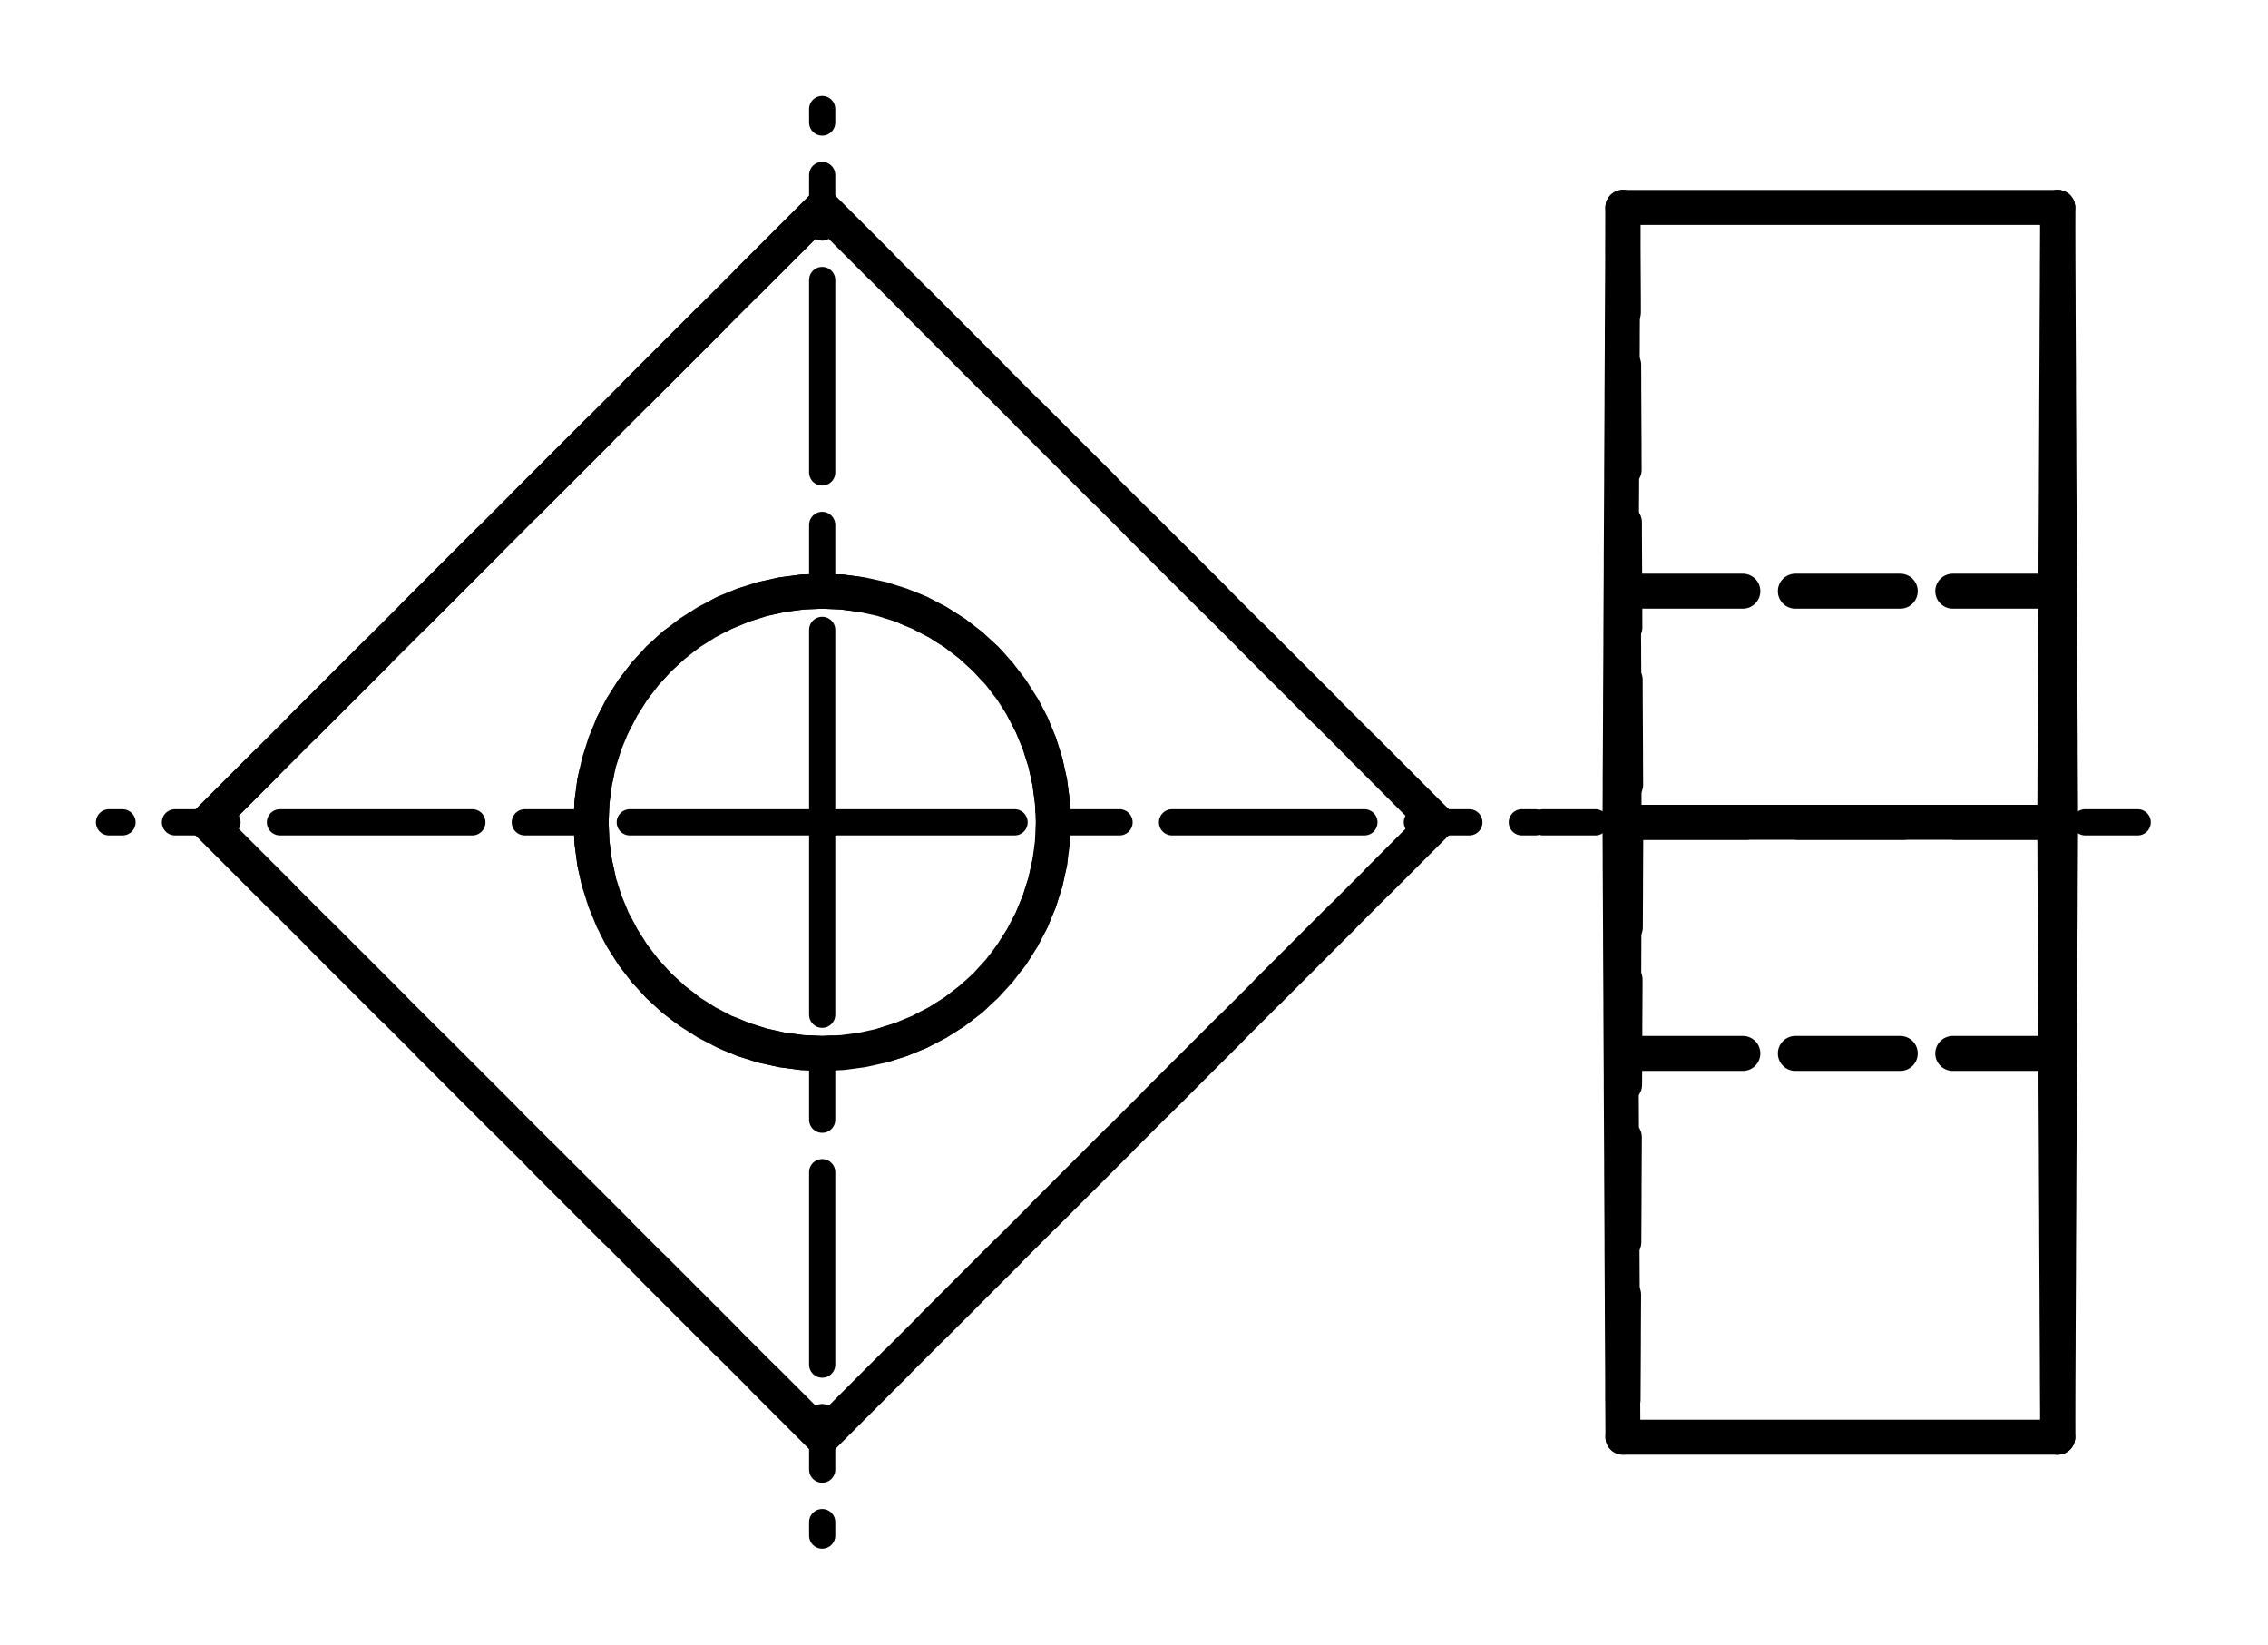
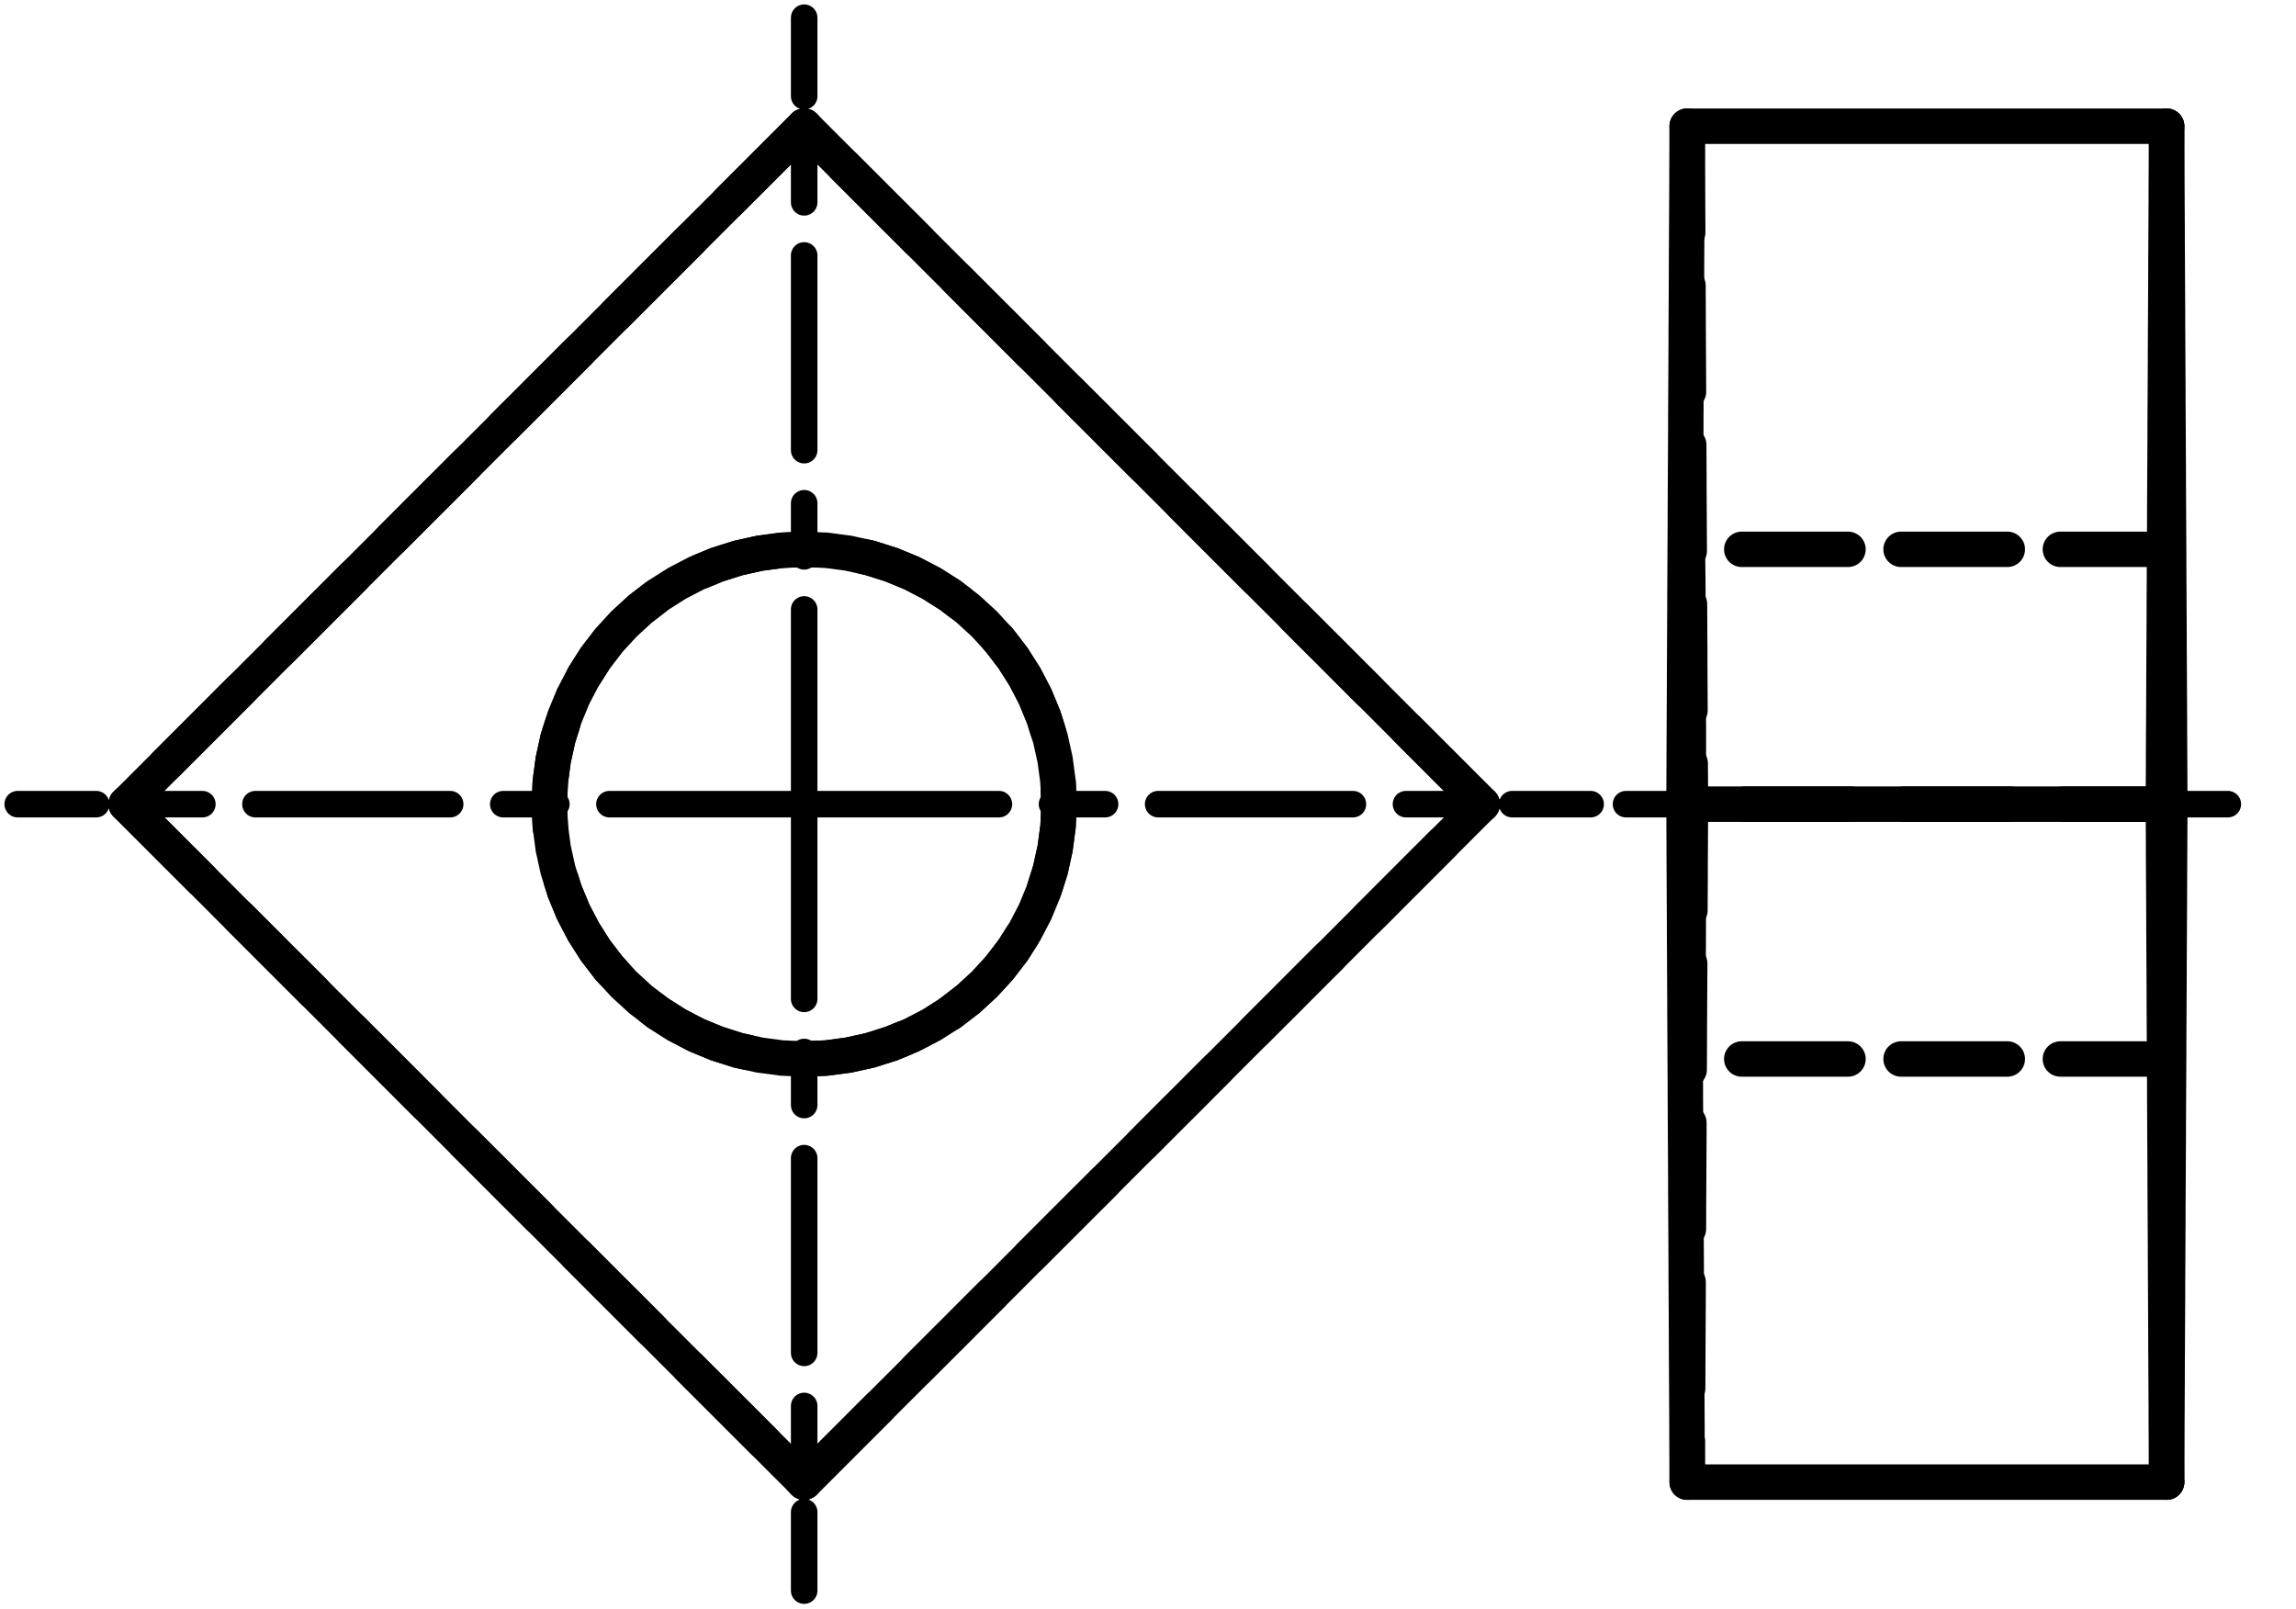
- <svg xmlns="http://www.w3.org/2000/svg" width="49.562mm" height="35.934mm" viewBox="-17.967 -17.967 49.562 35.934" version="1.1">
+ <svg xmlns="http://www.w3.org/2000/svg" width="45.499mm" height="31.872mm" viewBox="-15.936 -15.936 45.499 31.872" version="1.1">
  <g transform="scale(1,-1)" stroke-linecap="round">
-     <g fill="none" stroke="rgb(0,0,0)" stroke-width="0.764" id="Visible">
+     <g fill="none" stroke="rgb(0,0,0)" stroke-width="0.702" id="Visible">
      <path d="M 0.0,13.435 L -0.187,13.248 L -0.373,13.062 L -0.56,12.875 L -0.746,12.689 L -0.933,12.502 L -1.12,12.315 L -1.306,12.129 L -1.493,11.942 L -1.679,11.756 L -1.866,11.569 L -2.053,11.383 L -2.239,11.196 L -2.426,11.009 L -2.612,10.823 L -2.799,10.636 L -2.986,10.45 L -3.172,10.263 L -3.359,10.076 L -3.545,9.89 L -3.732,9.703 L -3.919,9.517 L -4.105,9.33 L -4.292,9.143 L -4.478,8.957 L -4.665,8.77 L -4.851,8.584 L -5.038,8.397 L -5.225,8.21 L -5.411,8.024 L -5.598,7.837 L -5.785,7.651 L -5.971,7.464 L -6.158,7.277 L -6.344,7.091 L -6.531,6.904 L -6.718,6.718 L -6.904,6.531 L -7.091,6.344 L -7.277,6.158 L -7.464,5.971 L -7.651,5.785 L -7.837,5.598 L -8.024,5.411 L -8.21,5.225 L -8.397,5.038 L -8.584,4.851 L -8.77,4.665 L -8.957,4.478 L -9.143,4.292 L -9.33,4.105 L -9.517,3.919 L -9.703,3.732 L -9.89,3.545 L -10.076,3.359 L -10.263,3.172 L -10.45,2.986 L -10.636,2.799 L -10.823,2.612 L -11.009,2.426 L -11.196,2.239 L -11.383,2.053 L -11.569,1.866 L -11.756,1.679 L -11.942,1.493 L -12.129,1.306 L -12.315,1.12 L -12.502,0.933 L -12.689,0.746 L -12.875,0.56 L -13.062,0.373 L -13.248,0.187 L -13.435,-0.0" />
      <path d="M 13.435,0.0 L 13.248,0.187 L 13.062,0.373 L 12.875,0.56 L 12.689,0.746 L 12.502,0.933 L 12.315,1.12 L 12.129,1.306 L 11.942,1.493 L 11.756,1.679 L 11.569,1.866 L 11.383,2.053 L 11.196,2.239 L 11.009,2.426 L 10.823,2.612 L 10.636,2.799 L 10.45,2.986 L 10.263,3.172 L 10.076,3.359 L 9.89,3.545 L 9.703,3.732 L 9.517,3.919 L 9.33,4.105 L 9.143,4.292 L 8.957,4.478 L 8.77,4.665 L 8.584,4.851 L 8.397,5.038 L 8.21,5.225 L 8.024,5.411 L 7.837,5.598 L 7.651,5.785 L 7.464,5.971 L 7.277,6.158 L 7.091,6.344 L 6.904,6.531 L 6.718,6.718 L 6.531,6.904 L 6.344,7.091 L 6.158,7.277 L 5.971,7.464 L 5.785,7.651 L 5.598,7.837 L 5.411,8.024 L 5.225,8.21 L 5.038,8.397 L 4.851,8.584 L 4.665,8.77 L 4.478,8.957 L 4.292,9.143 L 4.105,9.33 L 3.919,9.517 L 3.732,9.703 L 3.545,9.89 L 3.359,10.076 L 3.172,10.263 L 2.986,10.45 L 2.799,10.636 L 2.612,10.823 L 2.426,11.009 L 2.239,11.196 L 2.053,11.383 L 1.866,11.569 L 1.679,11.756 L 1.493,11.942 L 1.306,12.129 L 1.12,12.315 L 0.933,12.502 L 0.746,12.689 L 0.56,12.875 L 0.373,13.062 L 0.187,13.248 L -0.0,13.435" />
      <path d="M -13.435,0.0 L -13.248,-0.187 L -13.062,-0.373 L -12.875,-0.56 L -12.689,-0.746 L -12.502,-0.933 L -12.315,-1.12 L -12.129,-1.306 L -11.942,-1.493 L -11.756,-1.679 L -11.569,-1.866 L -11.383,-2.053 L -11.196,-2.239 L -11.009,-2.426 L -10.823,-2.612 L -10.636,-2.799 L -10.45,-2.986 L -10.263,-3.172 L -10.076,-3.359 L -9.89,-3.545 L -9.703,-3.732 L -9.517,-3.919 L -9.33,-4.105 L -9.143,-4.292 L -8.957,-4.478 L -8.77,-4.665 L -8.584,-4.851 L -8.397,-5.038 L -8.21,-5.225 L -8.024,-5.411 L -7.837,-5.598 L -7.651,-5.785 L -7.464,-5.971 L -7.277,-6.158 L -7.091,-6.344 L -6.904,-6.531 L -6.718,-6.718 L -6.531,-6.904 L -6.344,-7.091 L -6.158,-7.277 L -5.971,-7.464 L -5.785,-7.651 L -5.598,-7.837 L -5.411,-8.024 L -5.225,-8.21 L -5.038,-8.397 L -4.851,-8.584 L -4.665,-8.77 L -4.478,-8.957 L -4.292,-9.143 L -4.105,-9.33 L -3.919,-9.517 L -3.732,-9.703 L -3.545,-9.89 L -3.359,-10.076 L -3.172,-10.263 L -2.986,-10.45 L -2.799,-10.636 L -2.612,-10.823 L -2.426,-11.009 L -2.239,-11.196 L -2.053,-11.383 L -1.866,-11.569 L -1.679,-11.756 L -1.493,-11.942 L -1.306,-12.129 L -1.12,-12.315 L -0.933,-12.502 L -0.746,-12.689 L -0.56,-12.875 L -0.373,-13.062 L -0.187,-13.248 L 0.0,-13.435" />
      <path d="M 0.0,-13.435 L 0.187,-13.248 L 0.373,-13.062 L 0.56,-12.875 L 0.746,-12.689 L 0.933,-12.502 L 1.12,-12.315 L 1.306,-12.129 L 1.493,-11.942 L 1.679,-11.756 L 1.866,-11.569 L 2.053,-11.383 L 2.239,-11.196 L 2.426,-11.009 L 2.612,-10.823 L 2.799,-10.636 L 2.986,-10.45 L 3.172,-10.263 L 3.359,-10.076 L 3.545,-9.89 L 3.732,-9.703 L 3.919,-9.517 L 4.105,-9.33 L 4.292,-9.143 L 4.478,-8.957 L 4.665,-8.77 L 4.851,-8.584 L 5.038,-8.397 L 5.225,-8.21 L 5.411,-8.024 L 5.598,-7.837 L 5.785,-7.651 L 5.971,-7.464 L 6.158,-7.277 L 6.344,-7.091 L 6.531,-6.904 L 6.718,-6.718 L 6.904,-6.531 L 7.091,-6.344 L 7.277,-6.158 L 7.464,-5.971 L 7.651,-5.785 L 7.837,-5.598 L 8.024,-5.411 L 8.21,-5.225 L 8.397,-5.038 L 8.584,-4.851 L 8.77,-4.665 L 8.957,-4.478 L 9.143,-4.292 L 9.33,-4.105 L 9.517,-3.919 L 9.703,-3.732 L 9.89,-3.545 L 10.076,-3.359 L 10.263,-3.172 L 10.45,-2.986 L 10.636,-2.799 L 10.823,-2.612 L 11.009,-2.426 L 11.196,-2.239 L 11.383,-2.053 L 11.569,-1.866 L 11.756,-1.679 L 11.942,-1.493 L 12.129,-1.306 L 12.315,-1.12 L 12.502,-0.933 L 12.689,-0.746 L 12.875,-0.56 L 13.062,-0.373 L 13.248,-0.187 L 13.435,0.0" />
      <path d="M 0.0,5.05 L -0.44,5.031 L -0.877,4.973 L -1.307,4.878 L -1.727,4.745 L -2.134,4.577 L -2.525,4.373 L -2.897,4.137 L -3.246,3.869 L -3.571,3.571 L -3.869,3.246 L -4.137,2.897 L -4.373,2.525 L -4.577,2.134 L -4.745,1.727 L -4.878,1.307 L -4.973,0.877 L -5.031,0.44 L -5.05,-0.0 L -5.031,-0.44 L -4.973,-0.877 L -4.878,-1.307 L -4.745,-1.727 L -4.577,-2.134 L -4.373,-2.525 L -4.137,-2.897 L -3.869,-3.246 L -3.571,-3.571 L -3.246,-3.869 L -2.897,-4.137 L -2.525,-4.373 L -2.134,-4.577 L -1.727,-4.745 L -1.307,-4.878 L -0.877,-4.973 L -0.44,-5.031 L 0.0,-5.05 L 0.44,-5.031 L 0.877,-4.973 L 1.307,-4.878 L 1.727,-4.745 L 2.134,-4.577 L 2.525,-4.373 L 2.897,-4.137 L 3.246,-3.869 L 3.571,-3.571 L 3.869,-3.246 L 4.137,-2.897 L 4.373,-2.525 L 4.577,-2.134 L 4.745,-1.727 L 4.878,-1.307 L 4.973,-0.877 L 5.031,-0.44 L 5.05,0.0 L 5.031,0.44 L 4.973,0.877 L 4.878,1.307 L 4.745,1.727 L 4.577,2.134 L 4.373,2.525 L 4.137,2.897 L 3.869,3.246 L 3.571,3.571 L 3.246,3.869 L 2.897,4.137 L 2.525,4.373 L 2.134,4.577 L 1.727,4.745 L 1.307,4.878 L 0.877,4.973 L 0.44,5.031 L -0.0,5.05" />
      <path d="M 26.999,13.435 L 26.867,13.435 L 26.735,13.435 L 26.603,13.435 L 26.471,13.435 L 26.339,13.435 L 26.207,13.435 L 26.075,13.435 L 25.943,13.435 L 25.811,13.435 L 25.679,13.435 L 25.547,13.435 L 25.415,13.435 L 25.284,13.435 L 25.151,13.435 L 25.02,13.435 L 24.888,13.435 L 24.756,13.435 L 24.624,13.435 L 24.492,13.435 L 24.36,13.435 L 24.228,13.435 L 24.096,13.435 L 23.964,13.435 L 23.832,13.435 L 23.7,13.435 L 23.568,13.435 L 23.436,13.435 L 23.304,13.435 L 23.172,13.435 L 23.04,13.435 L 22.909,13.435 L 22.777,13.435 L 22.645,13.435 L 22.513,13.435 L 22.381,13.435 L 22.249,13.435 L 22.117,13.435 L 21.985,13.435 L 21.853,13.435 L 21.721,13.435 L 21.589,13.435 L 21.457,13.435 L 21.325,13.435 L 21.193,13.435 L 21.061,13.435 L 20.929,13.435 L 20.797,13.435 L 20.666,13.435 L 20.534,13.435 L 20.402,13.435 L 20.27,13.435 L 20.138,13.435 L 20.006,13.435 L 19.874,13.435 L 19.742,13.435 L 19.61,13.435 L 19.478,13.435 L 19.346,13.435 L 19.214,13.435 L 19.082,13.435 L 18.95,13.435 L 18.818,13.435 L 18.686,13.435 L 18.554,13.435 L 18.422,13.435 L 18.291,13.435 L 18.159,13.435 L 18.027,13.435 L 17.895,13.435 L 17.763,13.435 L 17.631,13.435 L 17.499,13.435" />
      <path d="M 26.999,13.435 L 27,13.248 L 27,13.062 L 27.001,12.875 L 27.002,12.689 L 27.003,12.502 L 27.004,12.315 L 27.005,12.129 L 27.006,11.942 L 27.007,11.756 L 27.008,11.569 L 27.009,11.383 L 27.009,11.196 L 27.01,11.009 L 27.011,10.823 L 27.012,10.636 L 27.013,10.45 L 27.014,10.263 L 27.015,10.076 L 27.016,9.89 L 27.017,9.703 L 27.017,9.517 L 27.018,9.33 L 27.019,9.143 L 27.02,8.957 L 27.021,8.77 L 27.022,8.584 L 27.023,8.397 L 27.024,8.21 L 27.024,8.024 L 27.025,7.837 L 27.026,7.651 L 27.027,7.464 L 27.028,7.277 L 27.029,7.091 L 27.03,6.904 L 27.031,6.718 L 27.032,6.531 L 27.032,6.344 L 27.033,6.158 L 27.034,5.971 L 27.035,5.785 L 27.036,5.598 L 27.037,5.411 L 27.038,5.225 L 27.039,5.038 L 27.04,4.851 L 27.04,4.665 L 27.041,4.478 L 27.042,4.292 L 27.043,4.105 L 27.044,3.919 L 27.045,3.732 L 27.046,3.545 L 27.047,3.359 L 27.047,3.172 L 27.048,2.986 L 27.049,2.799 L 27.05,2.612 L 27.051,2.426 L 27.052,2.239 L 27.053,2.053 L 27.054,1.866 L 27.055,1.679 L 27.055,1.493 L 27.056,1.306 L 27.057,1.12 L 27.058,0.933 L 27.059,0.746 L 27.06,0.56 L 27.061,0.373 L 27.062,0.187 L 27.063,0.0" />
      <path d="M 26.935,0.0 L 26.803,0.0 L 26.671,0.0 L 26.539,0.0 L 26.407,0.0 L 26.275,0.0 L 26.143,0.0 L 26.011,0.0 L 25.879,0.0 L 25.747,0.0 L 25.616,0.0 L 25.483,0.0 L 25.352,0.0 L 25.22,0.0 L 25.088,0.0 L 24.956,0.0 L 24.824,0.0 L 24.692,0.0 L 24.56,0.0 L 24.428,0.0 L 24.296,0.0 L 24.164,0.0 L 24.032,0.0 L 23.9,0.0 L 23.768,0.0 L 23.636,0.0 L 23.504,0.0 L 23.372,0.0 L 23.241,0.0 L 23.109,0.0 L 22.977,0.0 L 22.845,0.0 L 22.713,0.0 L 22.581,0.0 L 22.449,0.0 L 22.317,0.0 L 22.185,0.0 L 22.053,0.0 L 21.921,0.0 L 21.789,0.0 L 21.657,0.0 L 21.525,0.0 L 21.393,0.0 L 21.261,0.0 L 21.129,0.0 L 20.997,0.0 L 20.866,0.0 L 20.734,0.0 L 20.602,0.0 L 20.47,0.0 L 20.338,0.0 L 20.206,0.0 L 20.074,0.0 L 19.942,0.0 L 19.81,0.0 L 19.678,0.0 L 19.546,0.0 L 19.414,0.0 L 19.282,0.0 L 19.15,0.0 L 19.018,0.0 L 18.886,0.0 L 18.755,0.0 L 18.622,0.0 L 18.491,0.0 L 18.359,0.0 L 18.227,0.0 L 18.095,0.0 L 17.963,0.0 L 17.831,0.0 L 17.699,0.0 L 17.567,0.0 L 17.435,0.0" />
      <path d="M 26.935,0.0 L 26.936,0.187 L 26.937,0.373 L 26.938,0.56 L 26.939,0.746 L 26.939,0.933 L 26.94,1.12 L 26.941,1.306 L 26.942,1.493 L 26.943,1.679 L 26.944,1.866 L 26.945,2.053 L 26.946,2.239 L 26.946,2.426 L 26.947,2.612 L 26.948,2.799 L 26.949,2.986 L 26.95,3.172 L 26.951,3.359 L 26.952,3.545 L 26.953,3.732 L 26.953,3.919 L 26.954,4.105 L 26.955,4.292 L 26.956,4.478 L 26.957,4.665 L 26.958,4.851 L 26.959,5.038 L 26.96,5.225 L 26.961,5.411 L 26.962,5.598 L 26.962,5.785 L 26.963,5.971 L 26.964,6.158 L 26.965,6.344 L 26.966,6.531 L 26.967,6.718 L 26.968,6.904 L 26.969,7.091 L 26.97,7.277 L 26.97,7.464 L 26.971,7.651 L 26.972,7.837 L 26.973,8.024 L 26.974,8.21 L 26.975,8.397 L 26.976,8.584 L 26.977,8.77 L 26.977,8.957 L 26.978,9.143 L 26.979,9.33 L 26.98,9.517 L 26.981,9.703 L 26.982,9.89 L 26.983,10.076 L 26.984,10.263 L 26.985,10.45 L 26.985,10.636 L 26.986,10.823 L 26.987,11.009 L 26.988,11.196 L 26.989,11.383 L 26.99,11.569 L 26.991,11.756 L 26.992,11.942 L 26.992,12.129 L 26.993,12.315 L 26.994,12.502 L 26.995,12.689 L 26.996,12.875 L 26.997,13.062 L 26.998,13.248 L 26.999,13.435" />
      <path d="M 17.435,0.0 L 17.436,0.187 L 17.437,0.373 L 17.438,0.56 L 17.439,0.746 L 17.439,0.933 L 17.44,1.12 L 17.441,1.306 L 17.442,1.493 L 17.443,1.679 L 17.444,1.866 L 17.445,2.053 L 17.446,2.239 L 17.447,2.426 L 17.447,2.612 L 17.448,2.799 L 17.449,2.986 L 17.45,3.172 L 17.451,3.359 L 17.452,3.545 L 17.453,3.732 L 17.454,3.919 L 17.454,4.105 L 17.455,4.292 L 17.456,4.478 L 17.457,4.665 L 17.458,4.851 L 17.459,5.038 L 17.46,5.225 L 17.461,5.411 L 17.462,5.598 L 17.462,5.785 L 17.463,5.971 L 17.464,6.158 L 17.465,6.344 L 17.466,6.531 L 17.467,6.718 L 17.468,6.904 L 17.469,7.091 L 17.47,7.277 L 17.471,7.464 L 17.471,7.651 L 17.472,7.837 L 17.473,8.024 L 17.474,8.21 L 17.475,8.397 L 17.476,8.584 L 17.477,8.77 L 17.478,8.957 L 17.479,9.143 L 17.479,9.33 L 17.48,9.517 L 17.481,9.703 L 17.482,9.89 L 17.483,10.076 L 17.484,10.263 L 17.485,10.45 L 17.485,10.636 L 17.486,10.823 L 17.487,11.009 L 17.488,11.196 L 17.489,11.383 L 17.49,11.569 L 17.491,11.756 L 17.492,11.942 L 17.493,12.129 L 17.494,12.315 L 17.494,12.502 L 17.495,12.689 L 17.496,12.875 L 17.497,13.062 L 17.498,13.248 L 17.499,13.435" />
      <path d="M 26.999,-13.435 L 26.867,-13.435 L 26.735,-13.435 L 26.603,-13.435 L 26.471,-13.435 L 26.339,-13.435 L 26.207,-13.435 L 26.075,-13.435 L 25.943,-13.435 L 25.811,-13.435 L 25.679,-13.435 L 25.547,-13.435 L 25.415,-13.435 L 25.284,-13.435 L 25.151,-13.435 L 25.02,-13.435 L 24.888,-13.435 L 24.756,-13.435 L 24.624,-13.435 L 24.492,-13.435 L 24.36,-13.435 L 24.228,-13.435 L 24.096,-13.435 L 23.964,-13.435 L 23.832,-13.435 L 23.7,-13.435 L 23.568,-13.435 L 23.436,-13.435 L 23.304,-13.435 L 23.172,-13.435 L 23.04,-13.435 L 22.909,-13.435 L 22.777,-13.435 L 22.645,-13.435 L 22.513,-13.435 L 22.381,-13.435 L 22.249,-13.435 L 22.117,-13.435 L 21.985,-13.435 L 21.853,-13.435 L 21.721,-13.435 L 21.589,-13.435 L 21.457,-13.435 L 21.325,-13.435 L 21.193,-13.435 L 21.061,-13.435 L 20.929,-13.435 L 20.797,-13.435 L 20.666,-13.435 L 20.534,-13.435 L 20.402,-13.435 L 20.27,-13.435 L 20.138,-13.435 L 20.006,-13.435 L 19.874,-13.435 L 19.742,-13.435 L 19.61,-13.435 L 19.478,-13.435 L 19.346,-13.435 L 19.214,-13.435 L 19.082,-13.435 L 18.95,-13.435 L 18.818,-13.435 L 18.686,-13.435 L 18.554,-13.435 L 18.422,-13.435 L 18.291,-13.435 L 18.159,-13.435 L 18.027,-13.435 L 17.895,-13.435 L 17.763,-13.435 L 17.631,-13.435 L 17.499,-13.435" />
      <path d="M 27.063,0.0 L 27.062,-0.187 L 27.061,-0.373 L 27.06,-0.56 L 27.059,-0.746 L 27.058,-0.933 L 27.057,-1.12 L 27.056,-1.306 L 27.055,-1.493 L 27.055,-1.679 L 27.054,-1.866 L 27.053,-2.053 L 27.052,-2.239 L 27.051,-2.426 L 27.05,-2.612 L 27.049,-2.799 L 27.048,-2.986 L 27.047,-3.172 L 27.047,-3.359 L 27.046,-3.545 L 27.045,-3.732 L 27.044,-3.919 L 27.043,-4.105 L 27.042,-4.292 L 27.041,-4.478 L 27.04,-4.665 L 27.04,-4.851 L 27.039,-5.038 L 27.038,-5.225 L 27.037,-5.411 L 27.036,-5.598 L 27.035,-5.785 L 27.034,-5.971 L 27.033,-6.158 L 27.032,-6.344 L 27.032,-6.531 L 27.031,-6.718 L 27.03,-6.904 L 27.029,-7.091 L 27.028,-7.277 L 27.027,-7.464 L 27.026,-7.651 L 27.025,-7.837 L 27.024,-8.024 L 27.024,-8.21 L 27.023,-8.397 L 27.022,-8.584 L 27.021,-8.77 L 27.02,-8.957 L 27.019,-9.143 L 27.018,-9.33 L 27.017,-9.517 L 27.017,-9.703 L 27.016,-9.89 L 27.015,-10.076 L 27.014,-10.263 L 27.013,-10.45 L 27.012,-10.636 L 27.011,-10.823 L 27.01,-11.009 L 27.009,-11.196 L 27.009,-11.383 L 27.008,-11.569 L 27.007,-11.756 L 27.006,-11.942 L 27.005,-12.129 L 27.004,-12.315 L 27.003,-12.502 L 27.002,-12.689 L 27.001,-12.875 L 27,-13.062 L 27,-13.248 L 26.999,-13.435" />
      <path d="M 26.999,-13.435 L 26.998,-13.248 L 26.997,-13.062 L 26.996,-12.875 L 26.995,-12.689 L 26.994,-12.502 L 26.993,-12.315 L 26.992,-12.129 L 26.992,-11.942 L 26.991,-11.756 L 26.99,-11.569 L 26.989,-11.383 L 26.988,-11.196 L 26.987,-11.009 L 26.986,-10.823 L 26.985,-10.636 L 26.985,-10.45 L 26.984,-10.263 L 26.983,-10.076 L 26.982,-9.89 L 26.981,-9.703 L 26.98,-9.517 L 26.979,-9.33 L 26.978,-9.143 L 26.977,-8.957 L 26.977,-8.77 L 26.976,-8.584 L 26.975,-8.397 L 26.974,-8.21 L 26.973,-8.024 L 26.972,-7.837 L 26.971,-7.651 L 26.97,-7.464 L 26.97,-7.277 L 26.969,-7.091 L 26.968,-6.904 L 26.967,-6.718 L 26.966,-6.531 L 26.965,-6.344 L 26.964,-6.158 L 26.963,-5.971 L 26.962,-5.785 L 26.962,-5.598 L 26.961,-5.411 L 26.96,-5.225 L 26.959,-5.038 L 26.958,-4.851 L 26.957,-4.665 L 26.956,-4.478 L 26.955,-4.292 L 26.954,-4.105 L 26.953,-3.919 L 26.953,-3.732 L 26.952,-3.545 L 26.951,-3.359 L 26.95,-3.172 L 26.949,-2.986 L 26.948,-2.799 L 26.947,-2.612 L 26.946,-2.426 L 26.946,-2.239 L 26.945,-2.053 L 26.944,-1.866 L 26.943,-1.679 L 26.942,-1.493 L 26.941,-1.306 L 26.94,-1.12 L 26.939,-0.933 L 26.939,-0.746 L 26.938,-0.56 L 26.937,-0.373 L 26.936,-0.187 L 26.935,-0.0" />
      <path d="M 26.999,5.05 L 27.004,4.91 L 27.007,4.77 L 27.008,4.63 L 27.01,4.489 L 27.011,4.349 L 27.012,4.209 L 27.013,4.068 L 27.014,3.928 L 27.015,3.788 L 27.015,3.647 L 27.016,3.507 L 27.017,3.367 L 27.017,3.227 L 27.018,3.086 L 27.018,2.946 L 27.019,2.806 L 27.019,2.666 L 27.02,2.525 L 27.02,2.385 L 27.02,2.245 L 27.02,2.104 L 27.021,1.964 L 27.021,1.824 L 27.021,1.683 L 27.022,1.543 L 27.022,1.403 L 27.022,1.263 L 27.022,1.122 L 27.022,0.982 L 27.022,0.842 L 27.023,0.702 L 27.023,0.561 L 27.023,0.421 L 27.023,0.281 L 27.023,0.14 L 27.023,0.0 L 27.023,-0.14 L 27.023,-0.281 L 27.023,-0.421 L 27.023,-0.561 L 27.023,-0.701 L 27.022,-0.842 L 27.022,-0.982 L 27.022,-1.122 L 27.022,-1.262 L 27.022,-1.403 L 27.022,-1.543 L 27.021,-1.683 L 27.021,-1.824 L 27.021,-1.964 L 27.02,-2.104 L 27.02,-2.244 L 27.02,-2.385 L 27.02,-2.525 L 27.019,-2.665 L 27.019,-2.806 L 27.018,-2.946 L 27.018,-3.086 L 27.017,-3.227 L 27.017,-3.367 L 27.016,-3.507 L 27.015,-3.647 L 27.015,-3.788 L 27.014,-3.928 L 27.013,-4.068 L 27.012,-4.208 L 27.011,-4.349 L 27.01,-4.489 L 27.008,-4.629 L 27.007,-4.77 L 27.004,-4.91 L 26.999,-5.05" />
      <path d="M 26.999,-5.05 L 26.993,-4.91 L 26.991,-4.77 L 26.989,-4.63 L 26.988,-4.489 L 26.986,-4.349 L 26.985,-4.209 L 26.985,-4.068 L 26.984,-3.928 L 26.983,-3.788 L 26.982,-3.647 L 26.982,-3.507 L 26.981,-3.367 L 26.98,-3.227 L 26.98,-3.086 L 26.979,-2.946 L 26.979,-2.806 L 26.978,-2.666 L 26.978,-2.525 L 26.978,-2.385 L 26.977,-2.245 L 26.977,-2.104 L 26.977,-1.964 L 26.976,-1.824 L 26.976,-1.683 L 26.976,-1.543 L 26.976,-1.403 L 26.976,-1.263 L 26.975,-1.122 L 26.975,-0.982 L 26.975,-0.842 L 26.975,-0.702 L 26.975,-0.561 L 26.975,-0.421 L 26.975,-0.281 L 26.975,-0.14 L 26.975,0.0 L 26.975,0.14 L 26.975,0.281 L 26.975,0.421 L 26.975,0.561 L 26.975,0.701 L 26.975,0.842 L 26.975,0.982 L 26.975,1.122 L 26.976,1.262 L 26.976,1.403 L 26.976,1.543 L 26.976,1.683 L 26.976,1.824 L 26.977,1.964 L 26.977,2.104 L 26.977,2.244 L 26.978,2.385 L 26.978,2.525 L 26.978,2.665 L 26.979,2.806 L 26.979,2.946 L 26.98,3.086 L 26.98,3.227 L 26.981,3.367 L 26.982,3.507 L 26.982,3.647 L 26.983,3.788 L 26.984,3.928 L 26.985,4.068 L 26.985,4.208 L 26.986,4.349 L 26.988,4.489 L 26.989,4.629 L 26.991,4.77 L 26.993,4.91 L 26.999,5.05" />
      <path d="M 17.499,-13.435 L 17.498,-13.248 L 17.497,-13.062 L 17.496,-12.875 L 17.495,-12.689 L 17.494,-12.502 L 17.494,-12.315 L 17.493,-12.129 L 17.492,-11.942 L 17.491,-11.756 L 17.49,-11.569 L 17.489,-11.383 L 17.488,-11.196 L 17.487,-11.009 L 17.486,-10.823 L 17.485,-10.636 L 17.485,-10.45 L 17.484,-10.263 L 17.483,-10.076 L 17.482,-9.89 L 17.481,-9.703 L 17.48,-9.517 L 17.479,-9.33 L 17.479,-9.143 L 17.478,-8.957 L 17.477,-8.77 L 17.476,-8.584 L 17.475,-8.397 L 17.474,-8.21 L 17.473,-8.024 L 17.472,-7.837 L 17.471,-7.651 L 17.471,-7.464 L 17.47,-7.277 L 17.469,-7.091 L 17.468,-6.904 L 17.467,-6.718 L 17.466,-6.531 L 17.465,-6.344 L 17.464,-6.158 L 17.463,-5.971 L 17.462,-5.785 L 17.462,-5.598 L 17.461,-5.411 L 17.46,-5.225 L 17.459,-5.038 L 17.458,-4.851 L 17.457,-4.665 L 17.456,-4.478 L 17.455,-4.292 L 17.454,-4.105 L 17.454,-3.919 L 17.453,-3.732 L 17.452,-3.545 L 17.451,-3.359 L 17.45,-3.172 L 17.449,-2.986 L 17.448,-2.799 L 17.447,-2.612 L 17.447,-2.426 L 17.446,-2.239 L 17.445,-2.053 L 17.444,-1.866 L 17.443,-1.679 L 17.442,-1.493 L 17.441,-1.306 L 17.44,-1.12 L 17.439,-0.933 L 17.439,-0.746 L 17.438,-0.56 L 17.437,-0.373 L 17.436,-0.187 L 17.435,-0.0" />
    </g>
-     <g fill="none" stroke="rgb(0,0,0)" stroke-width="0.764" id="Hidden" stroke-dasharray="2.293 1.147">
+     <g fill="none" stroke="rgb(0,0,0)" stroke-width="0.702" id="Hidden" stroke-dasharray="2.105 1.052">
      <path d="M 0.0,13.435 L -0.187,13.248 L -0.373,13.062 L -0.56,12.875 L -0.746,12.689 L -0.933,12.502 L -1.12,12.315 L -1.306,12.129 L -1.493,11.942 L -1.679,11.756 L -1.866,11.569 L -2.053,11.383 L -2.239,11.196 L -2.426,11.009 L -2.612,10.823 L -2.799,10.636 L -2.986,10.45 L -3.172,10.263 L -3.359,10.076 L -3.545,9.89 L -3.732,9.703 L -3.919,9.517 L -4.105,9.33 L -4.292,9.143 L -4.478,8.957 L -4.665,8.77 L -4.851,8.584 L -5.038,8.397 L -5.225,8.21 L -5.411,8.024 L -5.598,7.837 L -5.785,7.651 L -5.971,7.464 L -6.158,7.277 L -6.344,7.091 L -6.531,6.904 L -6.718,6.718 L -6.904,6.531 L -7.091,6.344 L -7.277,6.158 L -7.464,5.971 L -7.651,5.785 L -7.837,5.598 L -8.024,5.411 L -8.21,5.225 L -8.397,5.038 L -8.584,4.851 L -8.77,4.665 L -8.957,4.478 L -9.143,4.292 L -9.33,4.105 L -9.517,3.919 L -9.703,3.732 L -9.89,3.545 L -10.076,3.359 L -10.263,3.172 L -10.45,2.986 L -10.636,2.799 L -10.823,2.612 L -11.009,2.426 L -11.196,2.239 L -11.383,2.053 L -11.569,1.866 L -11.756,1.679 L -11.942,1.493 L -12.129,1.306 L -12.315,1.12 L -12.502,0.933 L -12.689,0.746 L -12.875,0.56 L -13.062,0.373 L -13.248,0.187 L -13.435,-0.0" />
      <path d="M 13.435,0.0 L 13.248,0.187 L 13.062,0.373 L 12.875,0.56 L 12.689,0.746 L 12.502,0.933 L 12.315,1.12 L 12.129,1.306 L 11.942,1.493 L 11.756,1.679 L 11.569,1.866 L 11.383,2.053 L 11.196,2.239 L 11.009,2.426 L 10.823,2.612 L 10.636,2.799 L 10.45,2.986 L 10.263,3.172 L 10.076,3.359 L 9.89,3.545 L 9.703,3.732 L 9.517,3.919 L 9.33,4.105 L 9.143,4.292 L 8.957,4.478 L 8.77,4.665 L 8.584,4.851 L 8.397,5.038 L 8.21,5.225 L 8.024,5.411 L 7.837,5.598 L 7.651,5.785 L 7.464,5.971 L 7.277,6.158 L 7.091,6.344 L 6.904,6.531 L 6.718,6.718 L 6.531,6.904 L 6.344,7.091 L 6.158,7.277 L 5.971,7.464 L 5.785,7.651 L 5.598,7.837 L 5.411,8.024 L 5.225,8.21 L 5.038,8.397 L 4.851,8.584 L 4.665,8.77 L 4.478,8.957 L 4.292,9.143 L 4.105,9.33 L 3.919,9.517 L 3.732,9.703 L 3.545,9.89 L 3.359,10.076 L 3.172,10.263 L 2.986,10.45 L 2.799,10.636 L 2.612,10.823 L 2.426,11.009 L 2.239,11.196 L 2.053,11.383 L 1.866,11.569 L 1.679,11.756 L 1.493,11.942 L 1.306,12.129 L 1.12,12.315 L 0.933,12.502 L 0.746,12.689 L 0.56,12.875 L 0.373,13.062 L 0.187,13.248 L -0.0,13.435" />
      <path d="M -13.435,0.0 L -13.248,-0.187 L -13.062,-0.373 L -12.875,-0.56 L -12.689,-0.746 L -12.502,-0.933 L -12.315,-1.12 L -12.129,-1.306 L -11.942,-1.493 L -11.756,-1.679 L -11.569,-1.866 L -11.383,-2.053 L -11.196,-2.239 L -11.009,-2.426 L -10.823,-2.612 L -10.636,-2.799 L -10.45,-2.986 L -10.263,-3.172 L -10.076,-3.359 L -9.89,-3.545 L -9.703,-3.732 L -9.517,-3.919 L -9.33,-4.105 L -9.143,-4.292 L -8.957,-4.478 L -8.77,-4.665 L -8.584,-4.851 L -8.397,-5.038 L -8.21,-5.225 L -8.024,-5.411 L -7.837,-5.598 L -7.651,-5.785 L -7.464,-5.971 L -7.277,-6.158 L -7.091,-6.344 L -6.904,-6.531 L -6.718,-6.718 L -6.531,-6.904 L -6.344,-7.091 L -6.158,-7.277 L -5.971,-7.464 L -5.785,-7.651 L -5.598,-7.837 L -5.411,-8.024 L -5.225,-8.21 L -5.038,-8.397 L -4.851,-8.584 L -4.665,-8.77 L -4.478,-8.957 L -4.292,-9.143 L -4.105,-9.33 L -3.919,-9.517 L -3.732,-9.703 L -3.545,-9.89 L -3.359,-10.076 L -3.172,-10.263 L -2.986,-10.45 L -2.799,-10.636 L -2.612,-10.823 L -2.426,-11.009 L -2.239,-11.196 L -2.053,-11.383 L -1.866,-11.569 L -1.679,-11.756 L -1.493,-11.942 L -1.306,-12.129 L -1.12,-12.315 L -0.933,-12.502 L -0.746,-12.689 L -0.56,-12.875 L -0.373,-13.062 L -0.187,-13.248 L 0.0,-13.435" />
      <path d="M 0.0,-13.435 L 0.187,-13.248 L 0.373,-13.062 L 0.56,-12.875 L 0.746,-12.689 L 0.933,-12.502 L 1.12,-12.315 L 1.306,-12.129 L 1.493,-11.942 L 1.679,-11.756 L 1.866,-11.569 L 2.053,-11.383 L 2.239,-11.196 L 2.426,-11.009 L 2.612,-10.823 L 2.799,-10.636 L 2.986,-10.45 L 3.172,-10.263 L 3.359,-10.076 L 3.545,-9.89 L 3.732,-9.703 L 3.919,-9.517 L 4.105,-9.33 L 4.292,-9.143 L 4.478,-8.957 L 4.665,-8.77 L 4.851,-8.584 L 5.038,-8.397 L 5.225,-8.21 L 5.411,-8.024 L 5.598,-7.837 L 5.785,-7.651 L 5.971,-7.464 L 6.158,-7.277 L 6.344,-7.091 L 6.531,-6.904 L 6.718,-6.718 L 6.904,-6.531 L 7.091,-6.344 L 7.277,-6.158 L 7.464,-5.971 L 7.651,-5.785 L 7.837,-5.598 L 8.024,-5.411 L 8.21,-5.225 L 8.397,-5.038 L 8.584,-4.851 L 8.77,-4.665 L 8.957,-4.478 L 9.143,-4.292 L 9.33,-4.105 L 9.517,-3.919 L 9.703,-3.732 L 9.89,-3.545 L 10.076,-3.359 L 10.263,-3.172 L 10.45,-2.986 L 10.636,-2.799 L 10.823,-2.612 L 11.009,-2.426 L 11.196,-2.239 L 11.383,-2.053 L 11.569,-1.866 L 11.756,-1.679 L 11.942,-1.493 L 12.129,-1.306 L 12.315,-1.12 L 12.502,-0.933 L 12.689,-0.746 L 12.875,-0.56 L 13.062,-0.373 L 13.248,-0.187 L 13.435,0.0" />
      <path d="M 0.0,5.05 L -0.44,5.031 L -0.877,4.973 L -1.307,4.878 L -1.727,4.745 L -2.134,4.577 L -2.525,4.373 L -2.897,4.137 L -3.246,3.869 L -3.571,3.571 L -3.869,3.246 L -4.137,2.897 L -4.373,2.525 L -4.577,2.134 L -4.745,1.727 L -4.878,1.307 L -4.973,0.877 L -5.031,0.44 L -5.05,-0.0 L -5.031,-0.44 L -4.973,-0.877 L -4.878,-1.307 L -4.745,-1.727 L -4.577,-2.134 L -4.373,-2.525 L -4.137,-2.897 L -3.869,-3.246 L -3.571,-3.571 L -3.246,-3.869 L -2.897,-4.137 L -2.525,-4.373 L -2.134,-4.577 L -1.727,-4.745 L -1.307,-4.878 L -0.877,-4.973 L -0.44,-5.031 L 0.0,-5.05 L 0.44,-5.031 L 0.877,-4.973 L 1.307,-4.878 L 1.727,-4.745 L 2.134,-4.577 L 2.525,-4.373 L 2.897,-4.137 L 3.246,-3.869 L 3.571,-3.571 L 3.869,-3.246 L 4.137,-2.897 L 4.373,-2.525 L 4.577,-2.134 L 4.745,-1.727 L 4.878,-1.307 L 4.973,-0.877 L 5.031,-0.44 L 5.05,0.0 L 5.031,0.44 L 4.973,0.877 L 4.878,1.307 L 4.745,1.727 L 4.577,2.134 L 4.373,2.525 L 4.137,2.897 L 3.869,3.246 L 3.571,3.571 L 3.246,3.869 L 2.897,4.137 L 2.525,4.373 L 2.134,4.577 L 1.727,4.745 L 1.307,4.878 L 0.877,4.973 L 0.44,5.031 L -0.0,5.05" />
      <path d="M 27.063,0.0 L 26.931,0.0 L 26.799,0.0 L 26.667,0.0 L 26.535,0.0 L 26.403,0.0 L 26.271,0.0 L 26.139,0.0 L 26.007,0.0 L 25.875,0.0 L 25.743,0.0 L 25.611,0.0 L 25.479,0.0 L 25.347,0.0 L 25.215,0.0 L 25.083,0.0 L 24.951,0.0 L 24.82,0.0 L 24.688,0.0 L 24.556,0.0 L 24.424,0.0 L 24.292,0.0 L 24.16,0.0 L 24.028,0.0 L 23.896,0.0 L 23.764,0.0 L 23.632,0.0 L 23.5,0.0 L 23.368,0.0 L 23.236,0.0 L 23.104,0.0 L 22.972,0.0 L 22.84,0.0 L 22.708,0.0 L 22.576,0.0 L 22.445,0.0 L 22.313,0.0 L 22.181,0.0 L 22.049,0.0 L 21.917,0.0 L 21.785,0.0 L 21.653,0.0 L 21.521,0.0 L 21.389,0.0 L 21.257,0.0 L 21.125,0.0 L 20.993,0.0 L 20.861,0.0 L 20.729,0.0 L 20.597,0.0 L 20.465,0.0 L 20.334,0.0 L 20.201,0.0 L 20.07,0.0 L 19.938,0.0 L 19.806,0.0 L 19.674,0.0 L 19.542,0.0 L 19.41,0.0 L 19.278,0.0 L 19.146,0.0 L 19.014,0.0 L 18.882,0.0 L 18.75,0.0 L 18.618,0.0 L 18.486,0.0 L 18.354,0.0 L 18.222,0.0 L 18.09,0.0 L 17.959,0.0 L 17.826,0.0 L 17.695,0.0 L 17.563,0.0" />
      <path d="M 17.499,13.435 L 17.5,13.248 L 17.501,13.062 L 17.502,12.875 L 17.502,12.689 L 17.503,12.502 L 17.504,12.315 L 17.505,12.129 L 17.506,11.942 L 17.507,11.756 L 17.508,11.569 L 17.509,11.383 L 17.509,11.196 L 17.51,11.009 L 17.511,10.823 L 17.512,10.636 L 17.513,10.45 L 17.514,10.263 L 17.515,10.076 L 17.516,9.89 L 17.517,9.703 L 17.517,9.517 L 17.518,9.33 L 17.519,9.143 L 17.52,8.957 L 17.521,8.77 L 17.522,8.584 L 17.523,8.397 L 17.524,8.21 L 17.524,8.024 L 17.525,7.837 L 17.526,7.651 L 17.527,7.464 L 17.528,7.277 L 17.529,7.091 L 17.53,6.904 L 17.531,6.718 L 17.532,6.531 L 17.532,6.344 L 17.533,6.158 L 17.534,5.971 L 17.535,5.785 L 17.536,5.598 L 17.537,5.411 L 17.538,5.225 L 17.539,5.038 L 17.54,4.851 L 17.541,4.665 L 17.541,4.478 L 17.542,4.292 L 17.543,4.105 L 17.544,3.919 L 17.545,3.732 L 17.546,3.545 L 17.547,3.359 L 17.548,3.172 L 17.549,2.986 L 17.549,2.799 L 17.55,2.612 L 17.551,2.426 L 17.552,2.239 L 17.553,2.053 L 17.554,1.866 L 17.555,1.679 L 17.556,1.493 L 17.556,1.306 L 17.557,1.12 L 17.558,0.933 L 17.559,0.746 L 17.56,0.56 L 17.561,0.373 L 17.562,0.187 L 17.563,-0.0" />
      <path d="M 17.563,0.0 L 17.562,-0.187 L 17.561,-0.373 L 17.56,-0.56 L 17.559,-0.746 L 17.558,-0.933 L 17.557,-1.12 L 17.556,-1.306 L 17.556,-1.493 L 17.555,-1.679 L 17.554,-1.866 L 17.553,-2.053 L 17.552,-2.239 L 17.551,-2.426 L 17.55,-2.612 L 17.549,-2.799 L 17.549,-2.986 L 17.548,-3.172 L 17.547,-3.359 L 17.546,-3.545 L 17.545,-3.732 L 17.544,-3.919 L 17.543,-4.105 L 17.542,-4.292 L 17.541,-4.478 L 17.541,-4.665 L 17.54,-4.851 L 17.539,-5.038 L 17.538,-5.225 L 17.537,-5.411 L 17.536,-5.598 L 17.535,-5.785 L 17.534,-5.971 L 17.533,-6.158 L 17.532,-6.344 L 17.532,-6.531 L 17.531,-6.718 L 17.53,-6.904 L 17.529,-7.091 L 17.528,-7.277 L 17.527,-7.464 L 17.526,-7.651 L 17.525,-7.837 L 17.524,-8.024 L 17.524,-8.21 L 17.523,-8.397 L 17.522,-8.584 L 17.521,-8.77 L 17.52,-8.957 L 17.519,-9.143 L 17.518,-9.33 L 17.517,-9.517 L 17.517,-9.703 L 17.516,-9.89 L 17.515,-10.076 L 17.514,-10.263 L 17.513,-10.45 L 17.512,-10.636 L 17.511,-10.823 L 17.51,-11.009 L 17.509,-11.196 L 17.509,-11.383 L 17.508,-11.569 L 17.507,-11.756 L 17.506,-11.942 L 17.505,-12.129 L 17.504,-12.315 L 17.503,-12.502 L 17.502,-12.689 L 17.502,-12.875 L 17.501,-13.062 L 17.5,-13.248 L 17.499,-13.435" />
      <path d="M 17.499,5.05 L 17.505,4.91 L 17.507,4.77 L 17.508,4.63 L 17.51,4.489 L 17.511,4.349 L 17.512,4.209 L 17.513,4.068 L 17.514,3.928 L 17.515,3.788 L 17.515,3.647 L 17.516,3.507 L 17.517,3.367 L 17.517,3.227 L 17.518,3.086 L 17.518,2.946 L 17.519,2.806 L 17.519,2.666 L 17.52,2.525 L 17.52,2.385 L 17.52,2.245 L 17.521,2.104 L 17.521,1.964 L 17.521,1.824 L 17.521,1.683 L 17.522,1.543 L 17.522,1.403 L 17.522,1.263 L 17.522,1.122 L 17.522,0.982 L 17.523,0.842 L 17.523,0.702 L 17.523,0.561 L 17.523,0.421 L 17.523,0.281 L 17.523,0.14 L 17.523,0.0 L 17.523,-0.14 L 17.523,-0.281 L 17.523,-0.421 L 17.523,-0.561 L 17.523,-0.701 L 17.523,-0.842 L 17.522,-0.982 L 17.522,-1.122 L 17.522,-1.262 L 17.522,-1.403 L 17.522,-1.543 L 17.521,-1.683 L 17.521,-1.824 L 17.521,-1.964 L 17.521,-2.104 L 17.52,-2.244 L 17.52,-2.385 L 17.52,-2.525 L 17.519,-2.665 L 17.519,-2.806 L 17.518,-2.946 L 17.518,-3.086 L 17.517,-3.227 L 17.517,-3.367 L 17.516,-3.507 L 17.515,-3.647 L 17.515,-3.788 L 17.514,-3.928 L 17.513,-4.068 L 17.512,-4.208 L 17.511,-4.349 L 17.51,-4.489 L 17.508,-4.629 L 17.507,-4.77 L 17.505,-4.91 L 17.499,-5.05" />
      <path d="M 17.499,-5.05 L 17.493,-4.91 L 17.491,-4.77 L 17.489,-4.63 L 17.488,-4.489 L 17.487,-4.349 L 17.486,-4.209 L 17.485,-4.068 L 17.484,-3.928 L 17.483,-3.788 L 17.482,-3.647 L 17.482,-3.507 L 17.481,-3.367 L 17.48,-3.227 L 17.48,-3.086 L 17.479,-2.946 L 17.479,-2.806 L 17.479,-2.666 L 17.478,-2.525 L 17.478,-2.385 L 17.477,-2.245 L 17.477,-2.104 L 17.477,-1.964 L 17.477,-1.824 L 17.476,-1.683 L 17.476,-1.543 L 17.476,-1.403 L 17.476,-1.263 L 17.476,-1.122 L 17.475,-0.982 L 17.475,-0.842 L 17.475,-0.702 L 17.475,-0.561 L 17.475,-0.421 L 17.475,-0.281 L 17.475,-0.14 L 17.475,0.0 L 17.475,0.14 L 17.475,0.281 L 17.475,0.421 L 17.475,0.561 L 17.475,0.701 L 17.475,0.842 L 17.475,0.982 L 17.476,1.122 L 17.476,1.262 L 17.476,1.403 L 17.476,1.543 L 17.476,1.683 L 17.477,1.824 L 17.477,1.964 L 17.477,2.104 L 17.477,2.244 L 17.478,2.385 L 17.478,2.525 L 17.479,2.665 L 17.479,2.806 L 17.479,2.946 L 17.48,3.086 L 17.48,3.227 L 17.481,3.367 L 17.482,3.507 L 17.482,3.647 L 17.483,3.788 L 17.484,3.928 L 17.485,4.068 L 17.486,4.208 L 17.487,4.349 L 17.488,4.489 L 17.489,4.629 L 17.491,4.77 L 17.493,4.91 L 17.499,5.05" />
      <path d="M 26.999,5.05 L 26.867,5.05 L 26.735,5.05 L 26.603,5.05 L 26.471,5.05 L 26.339,5.05 L 26.207,5.05 L 26.075,5.05 L 25.943,5.05 L 25.811,5.05 L 25.679,5.05 L 25.547,5.05 L 25.415,5.05 L 25.284,5.05 L 25.151,5.05 L 25.02,5.05 L 24.888,5.05 L 24.756,5.05 L 24.624,5.05 L 24.492,5.05 L 24.36,5.05 L 24.228,5.05 L 24.096,5.05 L 23.964,5.05 L 23.832,5.05 L 23.7,5.05 L 23.568,5.05 L 23.436,5.05 L 23.304,5.05 L 23.172,5.05 L 23.04,5.05 L 22.909,5.05 L 22.777,5.05 L 22.645,5.05 L 22.513,5.05 L 22.381,5.05 L 22.249,5.05 L 22.117,5.05 L 21.985,5.05 L 21.853,5.05 L 21.721,5.05 L 21.589,5.05 L 21.457,5.05 L 21.325,5.05 L 21.193,5.05 L 21.061,5.05 L 20.929,5.05 L 20.797,5.05 L 20.666,5.05 L 20.534,5.05 L 20.402,5.05 L 20.27,5.05 L 20.138,5.05 L 20.006,5.05 L 19.874,5.05 L 19.742,5.05 L 19.61,5.05 L 19.478,5.05 L 19.346,5.05 L 19.214,5.05 L 19.082,5.05 L 18.95,5.05 L 18.818,5.05 L 18.686,5.05 L 18.554,5.05 L 18.422,5.05 L 18.291,5.05 L 18.159,5.05 L 18.027,5.05 L 17.895,5.05 L 17.763,5.05 L 17.631,5.05 L 17.499,5.05" />
      <path d="M 26.999,-5.05 L 26.867,-5.05 L 26.735,-5.05 L 26.603,-5.05 L 26.471,-5.05 L 26.339,-5.05 L 26.207,-5.05 L 26.075,-5.05 L 25.943,-5.05 L 25.811,-5.05 L 25.679,-5.05 L 25.547,-5.05 L 25.415,-5.05 L 25.284,-5.05 L 25.151,-5.05 L 25.02,-5.05 L 24.888,-5.05 L 24.756,-5.05 L 24.624,-5.05 L 24.492,-5.05 L 24.36,-5.05 L 24.228,-5.05 L 24.096,-5.05 L 23.964,-5.05 L 23.832,-5.05 L 23.7,-5.05 L 23.568,-5.05 L 23.436,-5.05 L 23.304,-5.05 L 23.172,-5.05 L 23.04,-5.05 L 22.909,-5.05 L 22.777,-5.05 L 22.645,-5.05 L 22.513,-5.05 L 22.381,-5.05 L 22.249,-5.05 L 22.117,-5.05 L 21.985,-5.05 L 21.853,-5.05 L 21.721,-5.05 L 21.589,-5.05 L 21.457,-5.05 L 21.325,-5.05 L 21.193,-5.05 L 21.061,-5.05 L 20.929,-5.05 L 20.797,-5.05 L 20.666,-5.05 L 20.534,-5.05 L 20.402,-5.05 L 20.27,-5.05 L 20.138,-5.05 L 20.006,-5.05 L 19.874,-5.05 L 19.742,-5.05 L 19.61,-5.05 L 19.478,-5.05 L 19.346,-5.05 L 19.214,-5.05 L 19.082,-5.05 L 18.95,-5.05 L 18.818,-5.05 L 18.686,-5.05 L 18.554,-5.05 L 18.422,-5.05 L 18.291,-5.05 L 18.159,-5.05 L 18.027,-5.05 L 17.895,-5.05 L 17.763,-5.05 L 17.631,-5.05 L 17.499,-5.05" />
    </g>
-     <g fill="none" stroke="rgb(0,0,0)" stroke-width="0.573" id="Center" stroke-dasharray="4.204 1.147 1.147 1.147">
+     <g fill="none" stroke="rgb(0,0,0)" stroke-width="0.526" id="Center" stroke-dasharray="3.859 1.052 1.052 1.052">
      <line x1="0.0" y1="0.0" x2="-15.585" y2="0.0" />
      <line x1="0.0" y1="0.0" x2="15.585" y2="0.0" />
      <line x1="0.0" y1="0.0" x2="0.0" y2="-15.585" />
      <line x1="0.0" y1="0.0" x2="0.0" y2="15.585" />
      <line x1="22.249" y1="0.0" x2="15.285" y2="0.0" />
      <line x1="22.249" y1="0.0" x2="29.213" y2="0.0" />
    </g>
  </g>
</svg>
